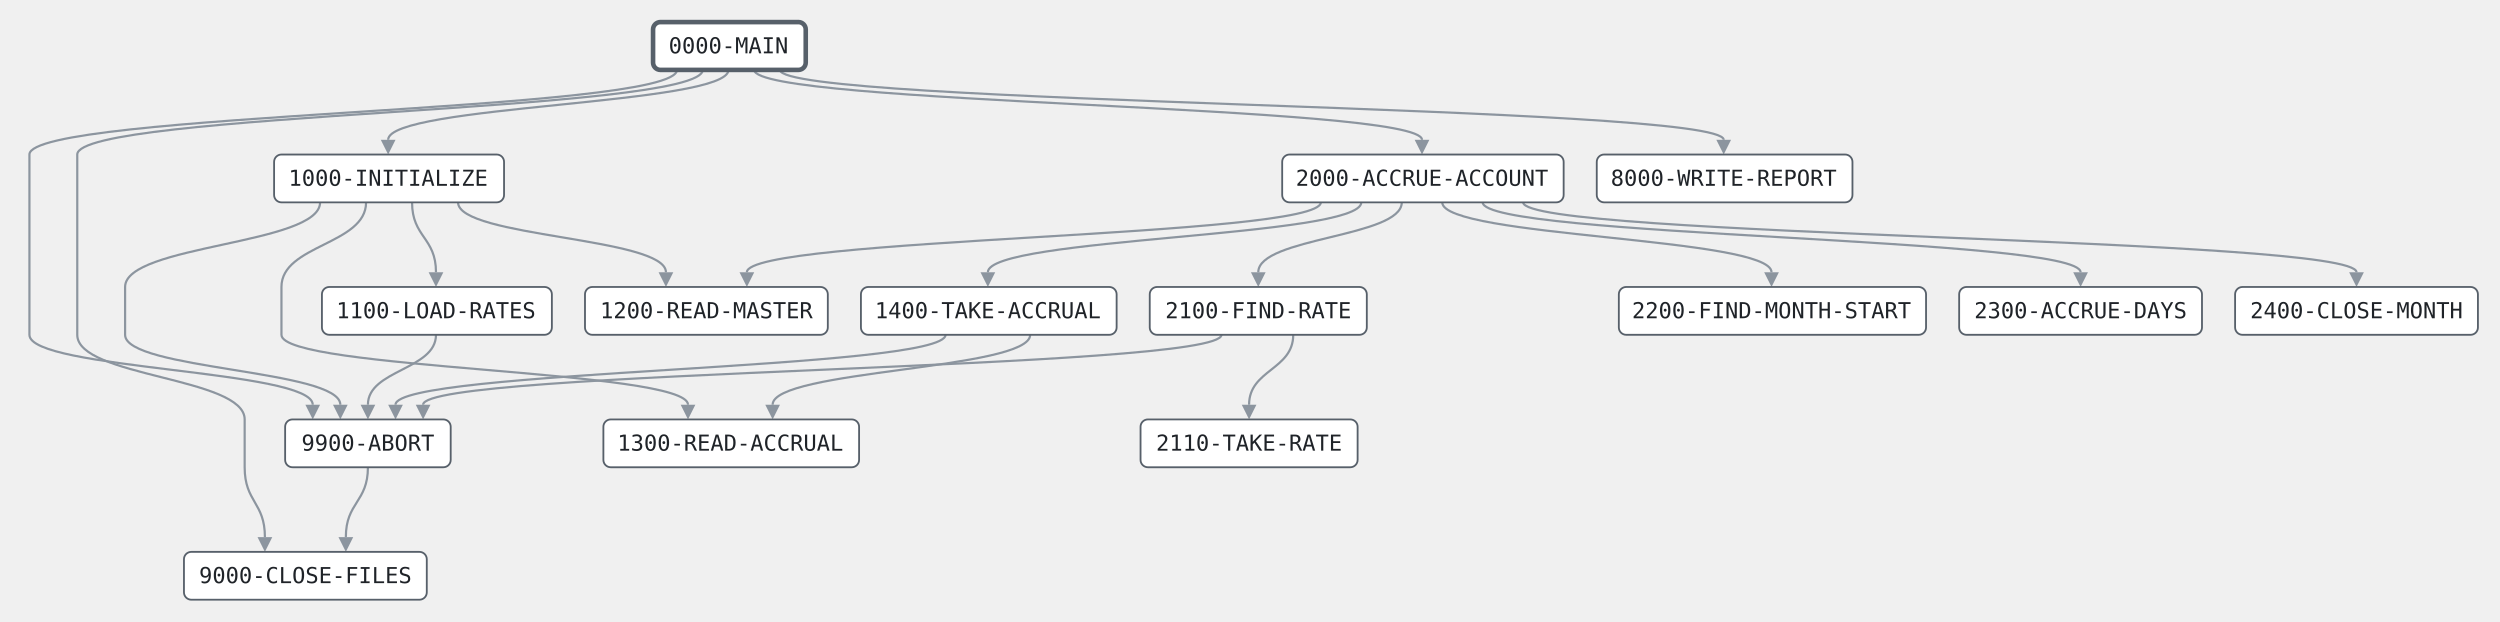
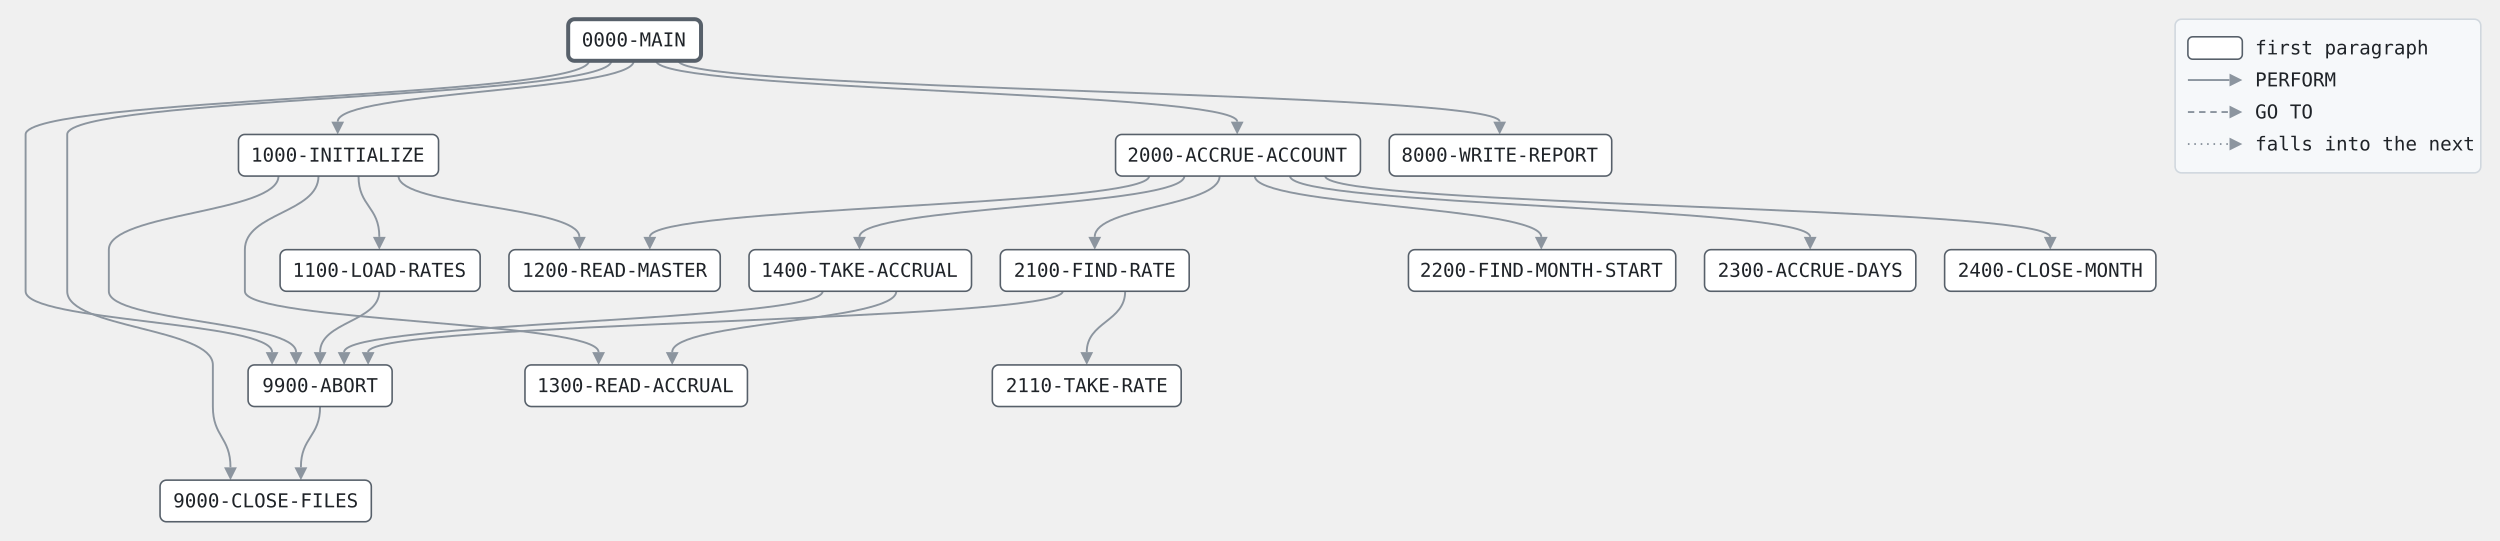
- <svg xmlns="http://www.w3.org/2000/svg" width="1359" height="338" viewBox="0 0 1359 338" font-family="ui-monospace, SFMono-Regular, Menlo, Consolas, monospace" font-size="12">
+ <svg xmlns="http://www.w3.org/2000/svg" width="1562" height="338" viewBox="0 0 1562 338" font-family="ui-monospace, SFMono-Regular, Menlo, Consolas, monospace" font-size="12">
  <style>
.box { fill: #ffffff; stroke: #57606a; stroke-width: 1 }
.box.emphasis { stroke-width: 2.5 }
.box.data { fill: #e8eef6; stroke: #8c959f }
.box.dashed { stroke-dasharray: 4 3 }
.label { fill: #1f2328 }
.edge { fill: none; stroke: #8c959f; stroke-width: 1.2 }
.edge.dashed { stroke-dasharray: 4 3 }
.edge.dotted { stroke-dasharray: 1 3 }
.head { fill: #8c959f }
+ .legend { fill: #f6f8fa; stroke: #d0d7de }
@media (prefers-color-scheme: dark) {
  .box { fill: #161b22; stroke: #8b949e }
  .box.data { fill: #1f2a3a; stroke: #6e7681 }
  .label { fill: #e6edf3 }
  .edge { stroke: #6e7681 }
  .head { fill: #6e7681 }
+   .legend { fill: #0d1117; stroke: #30363d }
}
</style>
  <defs>
    <marker id="arrow" viewBox="0 0 8 8" refX="0" refY="4" markerUnits="userSpaceOnUse" markerWidth="8" markerHeight="8" orient="auto-start-reverse">
      <path class="head" d="M0,0 L8,4 L0,8 z" />
    </marker>
  </defs>
  <path class="edge" d="M396,38 C396,57 211,57 211,76" marker-end="url(#arrow)" />
  <path class="edge" d="M410,38 C410,57 773,57 773,76" marker-end="url(#arrow)" />
  <path class="edge" d="M368,38 C368,61 16,61 16,84 L16,110 C16,133 16,133 16,156 L16,182 C16,201 170,201 170,220" marker-end="url(#arrow)" />
  <path class="edge" d="M424,38 C424,57 937,57 937,76" marker-end="url(#arrow)" />
  <path class="edge" d="M382,38 C382,61 42,61 42,84 L42,110 C42,133 42,133 42,156 L42,182 C42,205 133,205 133,228 L133,254 C133,273 144,273 144,292" marker-end="url(#arrow)" />
  <path class="edge" d="M174,110 C174,133 68,133 68,156 L68,182 C68,201 185,201 185,220" marker-end="url(#arrow)" />
  <path class="edge" d="M224,110 C224,129 237,129 237,148" marker-end="url(#arrow)" />
  <path class="edge" d="M249,110 C249,129 362,129 362,148" marker-end="url(#arrow)" />
  <path class="edge" d="M199,110 C199,133 153,133 153,156 L153,182 C153,201 374,201 374,220" marker-end="url(#arrow)" />
  <path class="edge" d="M237,182 C237,201 200,201 200,220" marker-end="url(#arrow)" />
  <path class="edge" d="M560,182 C560,201 420,201 420,220" marker-end="url(#arrow)" />
  <path class="edge" d="M514,182 C514,201 215,201 215,220" marker-end="url(#arrow)" />
  <path class="edge" d="M740,110 C740,129 537,129 537,148" marker-end="url(#arrow)" />
  <path class="edge" d="M762,110 C762,129 684,129 684,148" marker-end="url(#arrow)" />
  <path class="edge" d="M784,110 C784,129 963,129 963,148" marker-end="url(#arrow)" />
  <path class="edge" d="M806,110 C806,129 1131,129 1131,148" marker-end="url(#arrow)" />
  <path class="edge" d="M828,110 C828,129 1281,129 1281,148" marker-end="url(#arrow)" />
  <path class="edge" d="M718,110 C718,129 406,129 406,148" marker-end="url(#arrow)" />
  <path class="edge" d="M703,182 C703,201 679,201 679,220" marker-end="url(#arrow)" />
  <path class="edge" d="M664,182 C664,201 230,201 230,220" marker-end="url(#arrow)" />
  <path class="edge" d="M200,254 C200,273 188,273 188,292" marker-end="url(#arrow)" />
  <a href="../../../pangaea/programs/INTACCR.cbl#L155">
    <rect class="box emphasis" x="355" y="12" width="83" height="26" rx="4" />
    <text class="label" x="396" y="29" text-anchor="middle">0000-MAIN</text>
  </a>
  <a href="../../../pangaea/programs/INTACCR.cbl#L169">
    <rect class="box" x="149" y="84" width="125" height="26" rx="4" />
    <text class="label" x="211" y="101" text-anchor="middle">1000-INITIALIZE</text>
  </a>
  <a href="../../../pangaea/programs/INTACCR.cbl#L189">
    <rect class="box" x="175" y="156" width="125" height="26" rx="4" />
    <text class="label" x="237" y="173" text-anchor="middle">1100-LOAD-RATES</text>
  </a>
  <a href="../../../pangaea/programs/INTACCR.cbl#L209">
    <rect class="box" x="318" y="156" width="132" height="26" rx="4" />
    <text class="label" x="384" y="173" text-anchor="middle">1200-READ-MASTER</text>
  </a>
  <a href="../../../pangaea/programs/INTACCR.cbl#L216">
    <rect class="box" x="328" y="228" width="139" height="26" rx="4" />
    <text class="label" x="397" y="245" text-anchor="middle">1300-READ-ACCRUAL</text>
  </a>
  <a href="../../../pangaea/programs/INTACCR.cbl#L226">
    <rect class="box" x="468" y="156" width="139" height="26" rx="4" />
    <text class="label" x="537" y="173" text-anchor="middle">1400-TAKE-ACCRUAL</text>
  </a>
  <a href="../../../pangaea/programs/INTACCR.cbl#L244">
    <rect class="box" x="697" y="84" width="153" height="26" rx="4" />
    <text class="label" x="773" y="101" text-anchor="middle">2000-ACCRUE-ACCOUNT</text>
  </a>
  <a href="../../../pangaea/programs/INTACCR.cbl#L266">
    <rect class="box" x="625" y="156" width="118" height="26" rx="4" />
    <text class="label" x="684" y="173" text-anchor="middle">2100-FIND-RATE</text>
  </a>
  <a href="../../../pangaea/programs/INTACCR.cbl#L291">
    <rect class="box" x="620" y="228" width="118" height="26" rx="4" />
    <text class="label" x="679" y="245" text-anchor="middle">2110-TAKE-RATE</text>
  </a>
  <a href="../../../pangaea/programs/INTACCR.cbl#L297">
    <rect class="box" x="880" y="156" width="167" height="26" rx="4" />
    <text class="label" x="963" y="173" text-anchor="middle">2200-FIND-MONTH-START</text>
  </a>
  <a href="../../../pangaea/programs/INTACCR.cbl#L311">
    <rect class="box" x="1065" y="156" width="132" height="26" rx="4" />
    <text class="label" x="1131" y="173" text-anchor="middle">2300-ACCRUE-DAYS</text>
  </a>
  <a href="../../../pangaea/programs/INTACCR.cbl#L326">
    <rect class="box" x="1215" y="156" width="132" height="26" rx="4" />
    <text class="label" x="1281" y="173" text-anchor="middle">2400-CLOSE-MONTH</text>
  </a>
  <a href="../../../pangaea/programs/INTACCR.cbl#L340">
    <rect class="box" x="868" y="84" width="139" height="26" rx="4" />
    <text class="label" x="937" y="101" text-anchor="middle">8000-WRITE-REPORT</text>
  </a>
  <a href="../../../pangaea/programs/INTACCR.cbl#L382">
    <rect class="box" x="100" y="300" width="132" height="26" rx="4" />
    <text class="label" x="166" y="317" text-anchor="middle">9000-CLOSE-FILES</text>
  </a>
  <a href="../../../pangaea/programs/INTACCR.cbl#L387">
    <rect class="box" x="155" y="228" width="90" height="26" rx="4" />
    <text class="label" x="200" y="245" text-anchor="middle">9900-ABORT</text>
  </a>
+   <g class="legend-keys">
+     <rect class="legend" x="1359" y="12" width="191" height="96" rx="4" />
+     <rect class="box" x="1367" y="23" width="34" height="14" rx="3" />
+     <text class="label" x="1409" y="34">first paragraph</text>
+     <path class="edge" d="M1367,50 L1393,50" marker-end="url(#arrow)" />
+     <text class="label" x="1409" y="54">PERFORM</text>
+     <path class="edge dashed" d="M1367,70 L1393,70" marker-end="url(#arrow)" />
+     <text class="label" x="1409" y="74">GO TO</text>
+     <path class="edge dotted" d="M1367,90 L1393,90" marker-end="url(#arrow)" />
+     <text class="label" x="1409" y="94">falls into the next</text>
+   </g>
</svg>
